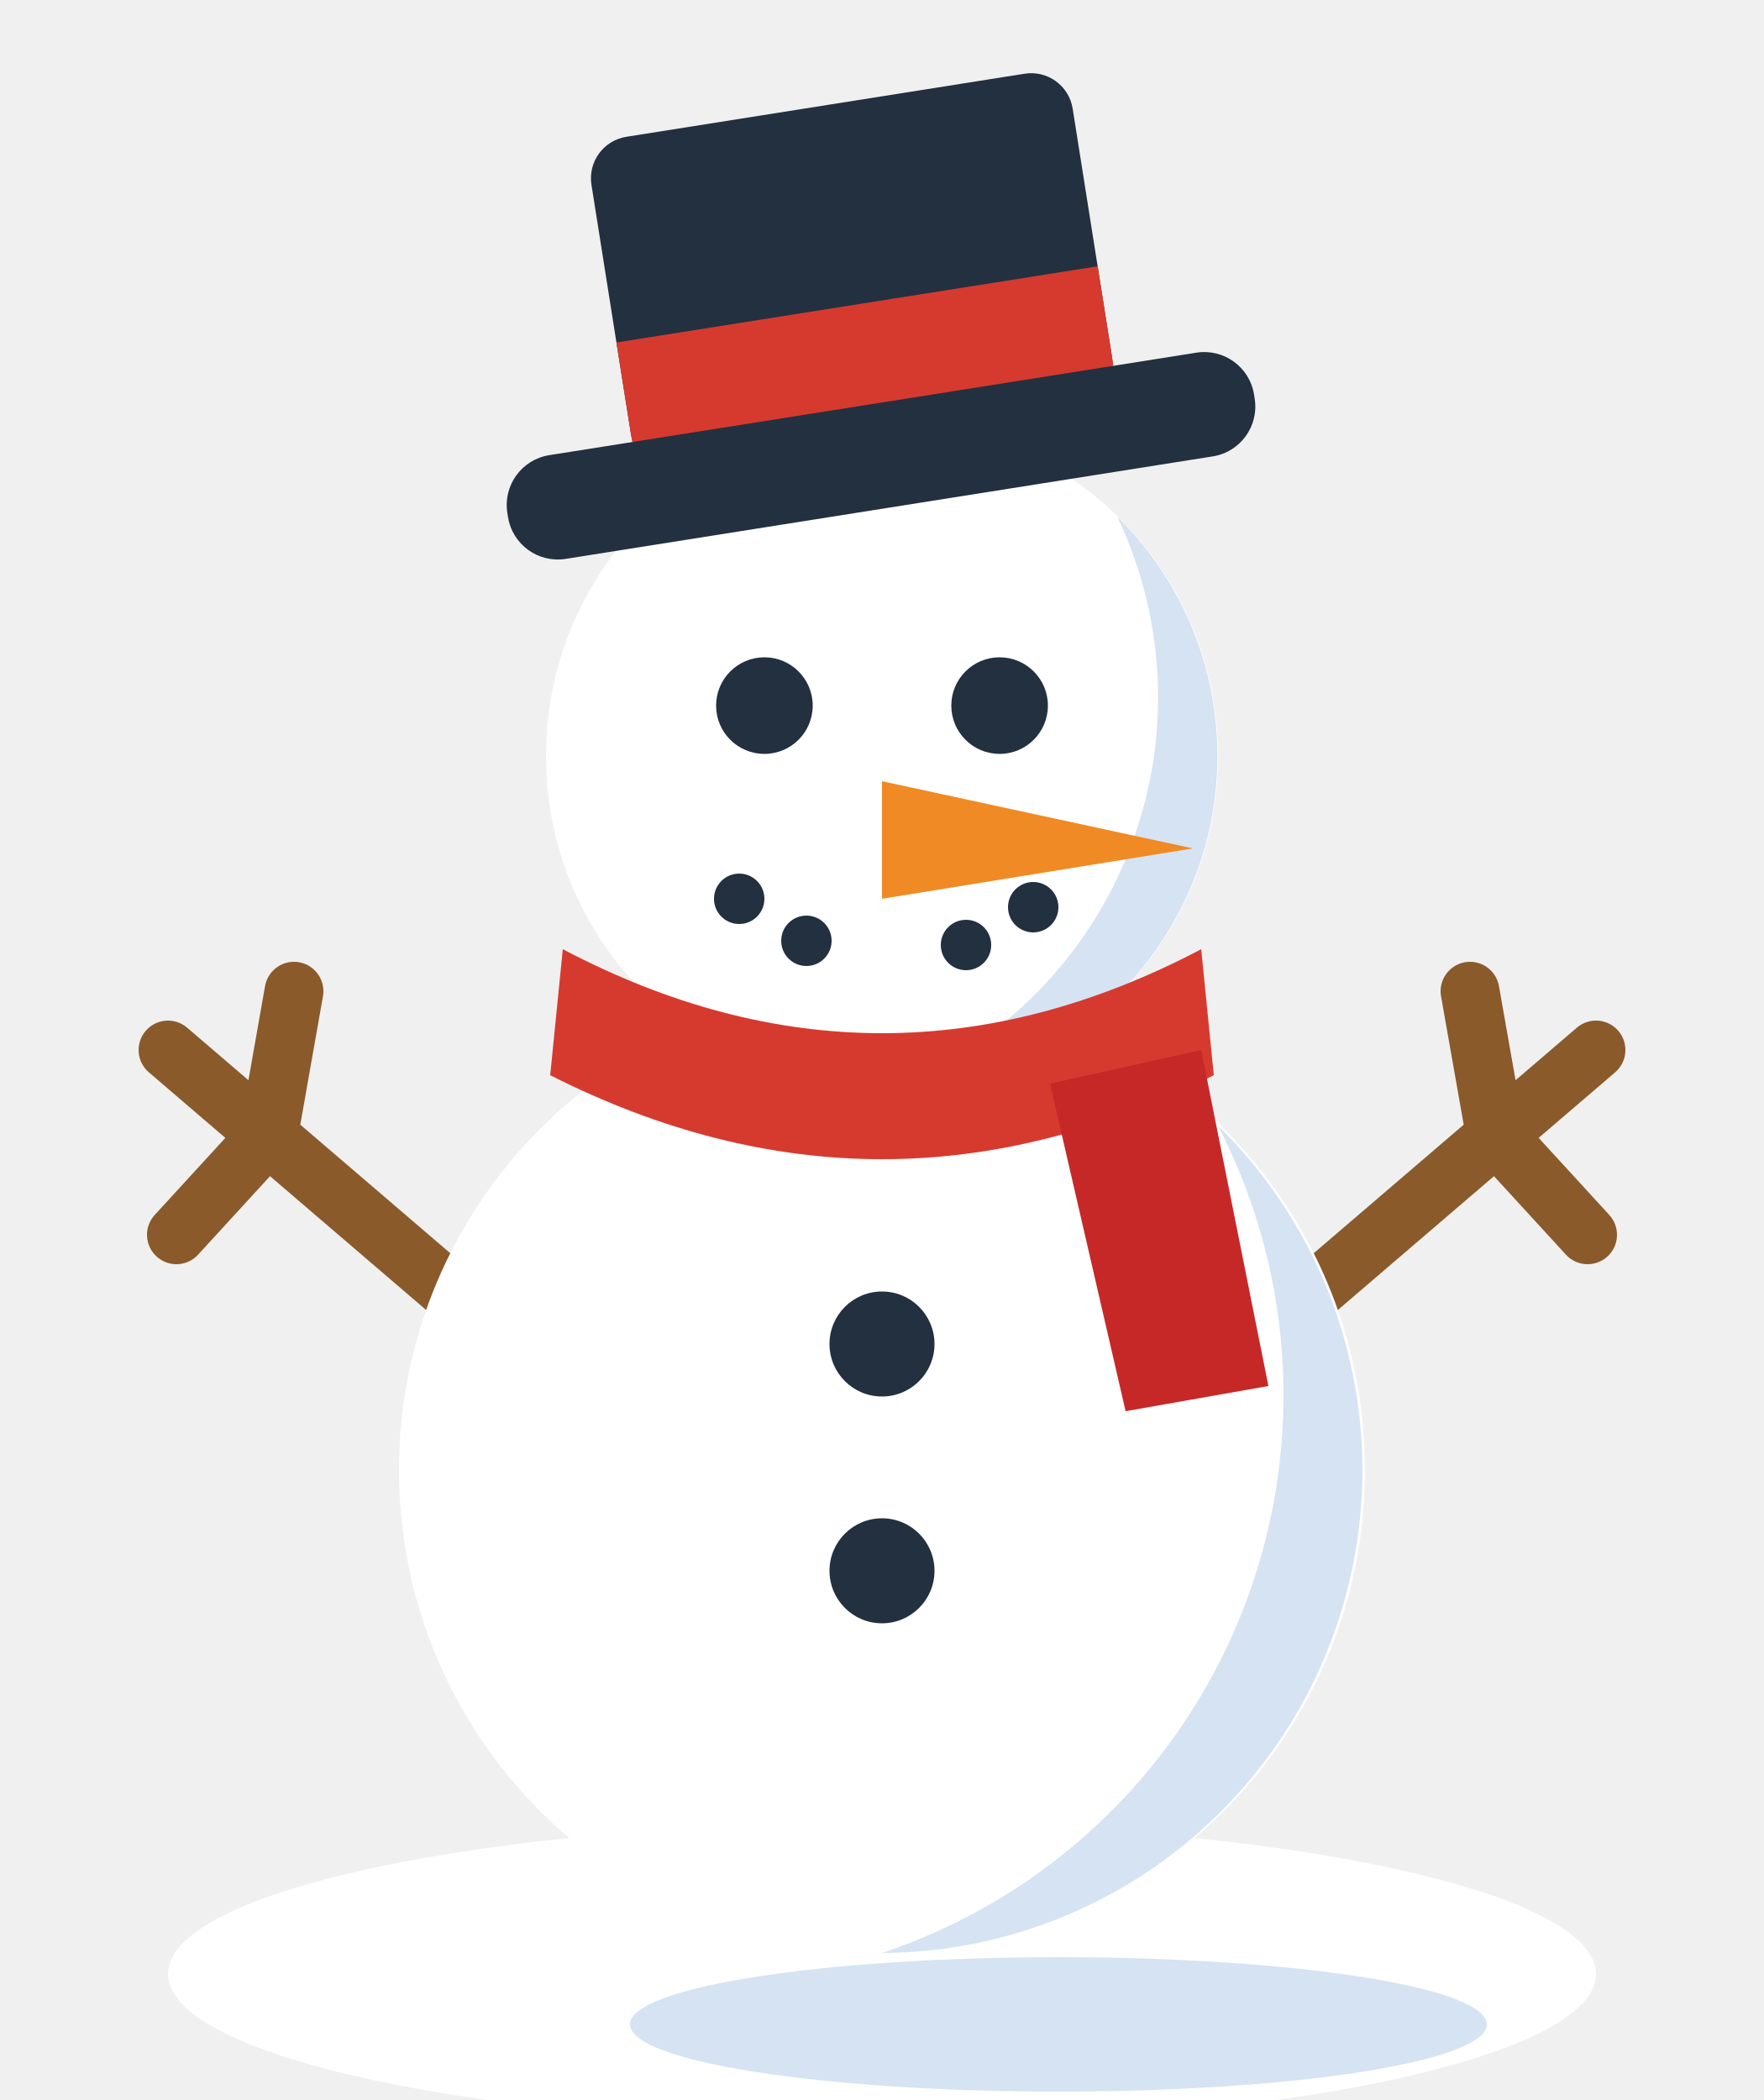
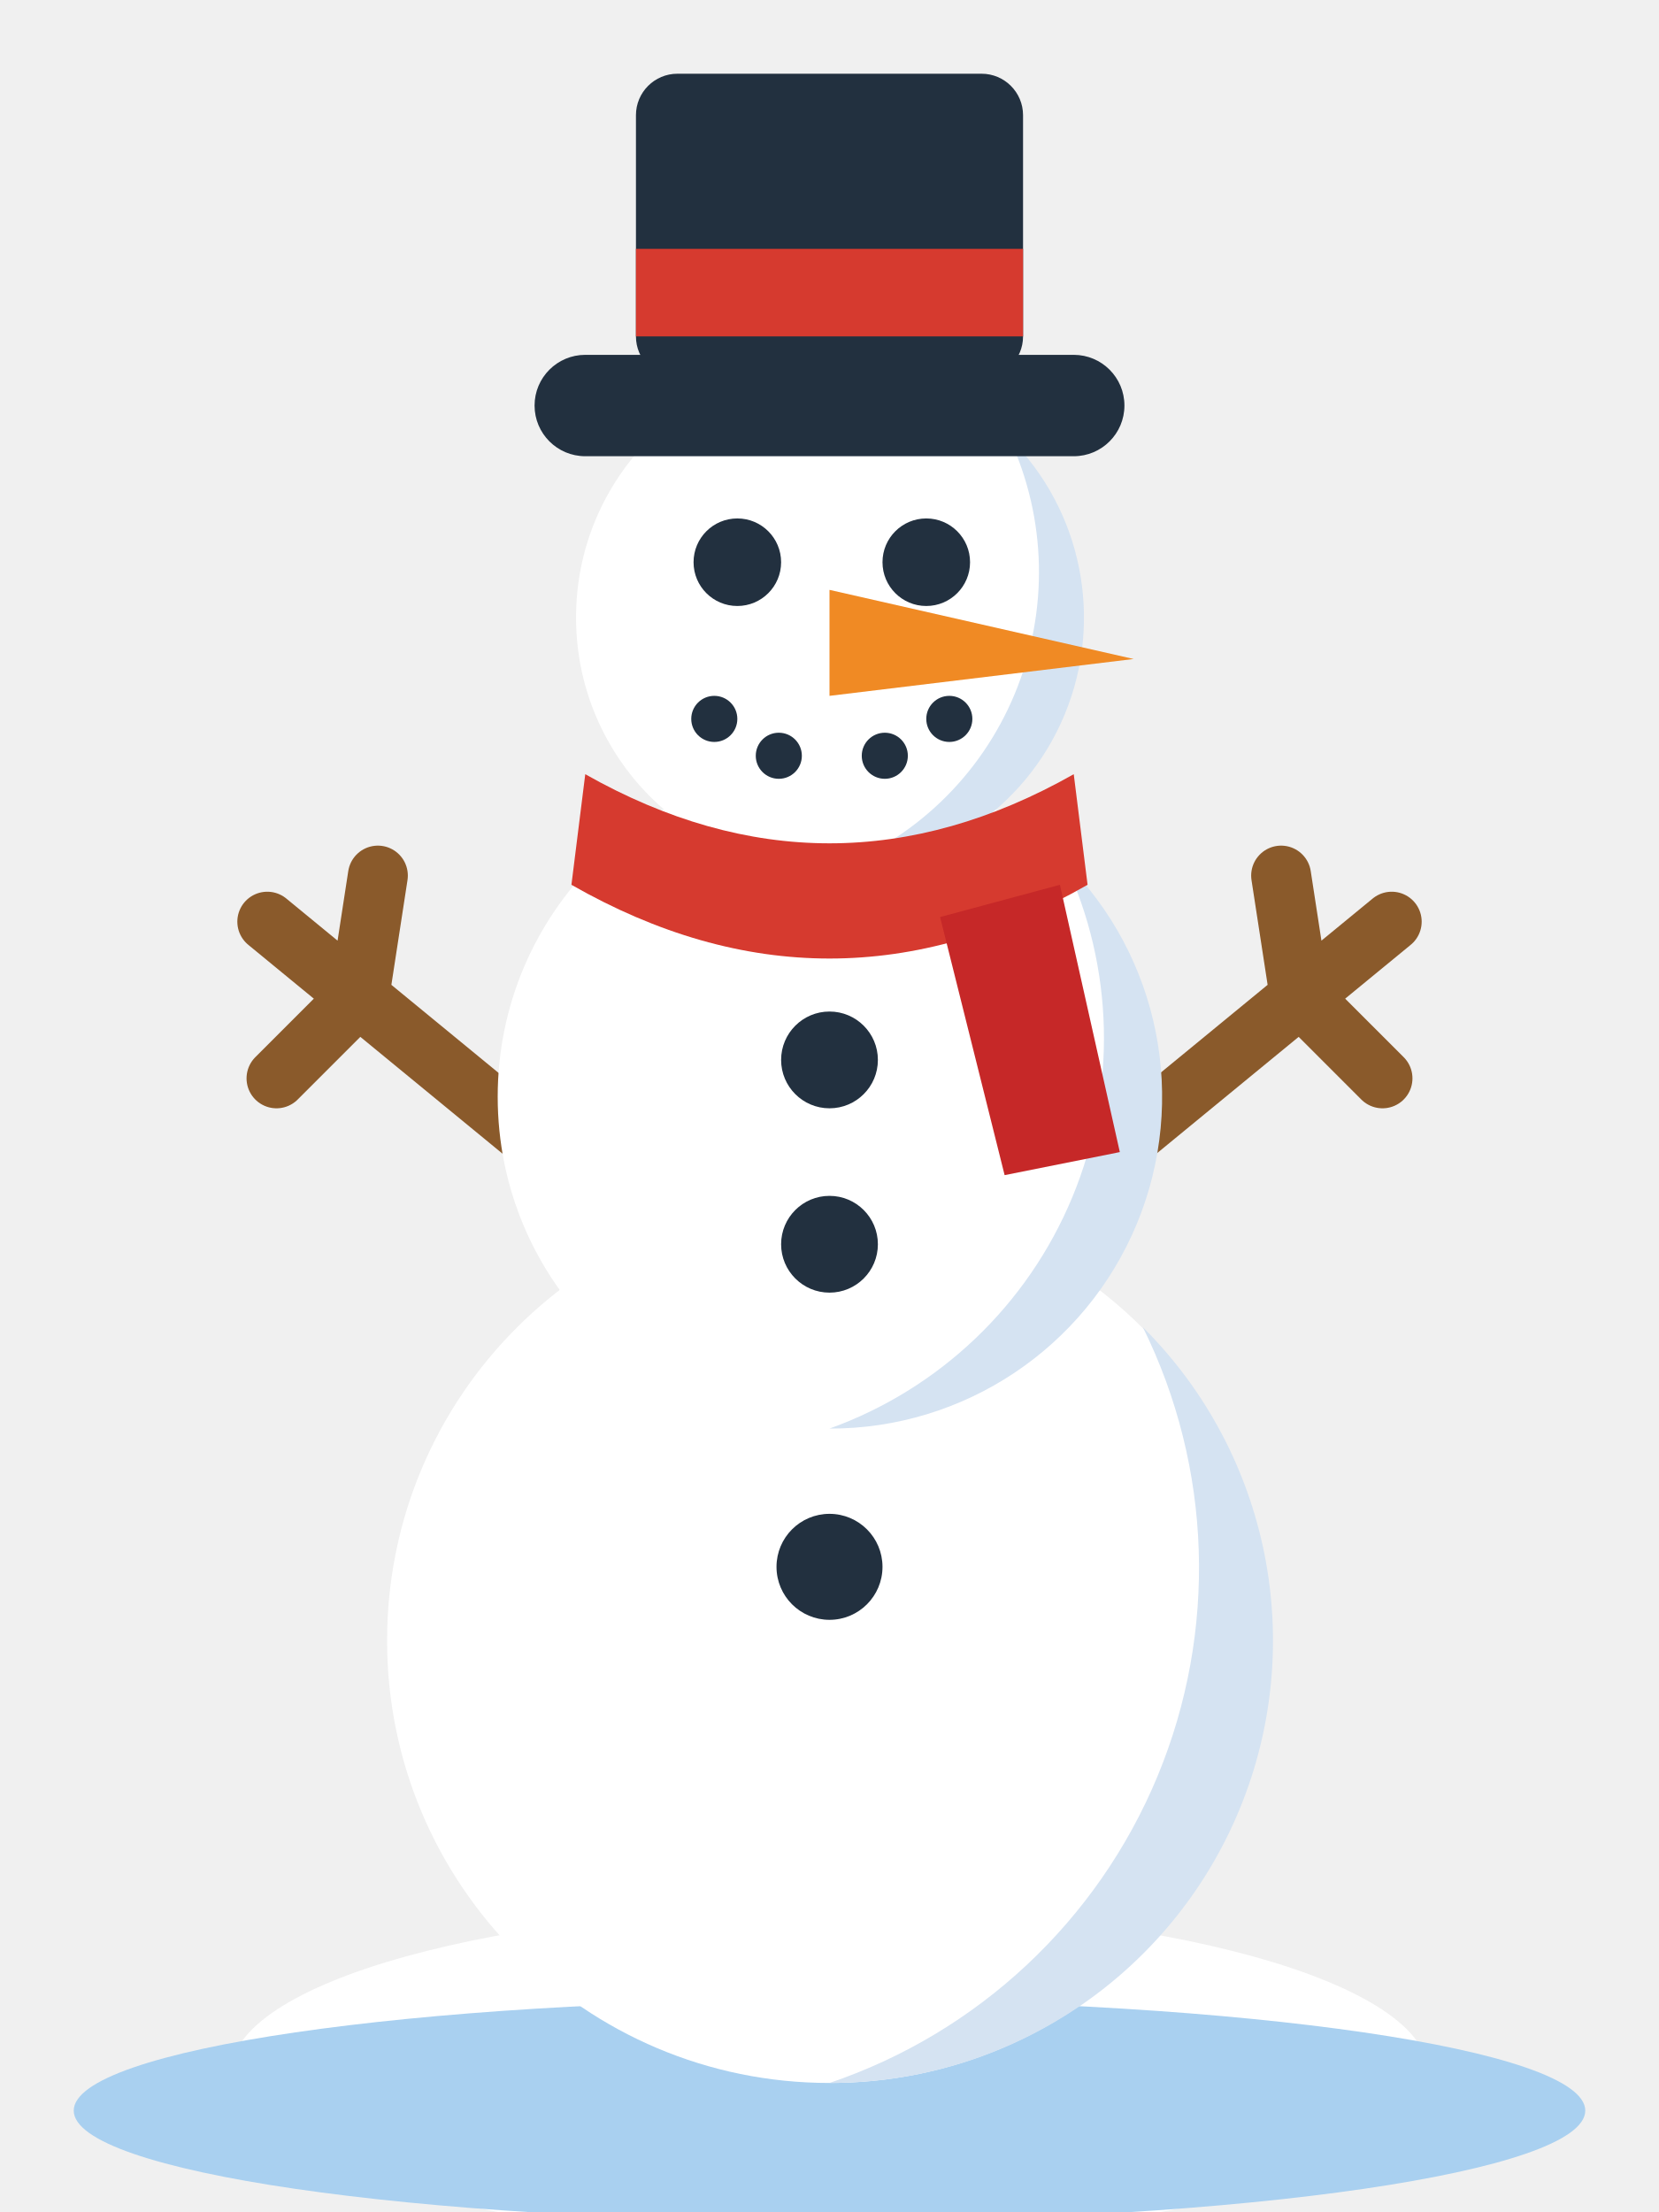
- <svg xmlns="http://www.w3.org/2000/svg" width="42" height="50" viewBox="0 0 42 50">
-   <ellipse cx="21" cy="47" rx="17" ry="3.6" fill="#fff" />
-   <ellipse cx="25.2" cy="48.2" rx="10.2" ry="1.6" fill="#D5E3F2" />
-   <path d="M11,31 L4,25 M6.4,27 L4.2,29.4 M6.4,27 L7,23.6" stroke="#8A5A2B" stroke-width="1.4" stroke-linecap="round" fill="none" />
-   <path d="M31,31 L38,25 M35.6,27 L37.8,29.4 M35.6,27 L35,23.6" stroke="#8A5A2B" stroke-width="1.4" stroke-linecap="round" fill="none" />
-   <circle cx="21" cy="35" r="11.5" fill="#fff" />
-   <path d="M29,26.8 A11.5,11.5 0 0 1 21,46.5 A14,14 0 0 0 29,26.8 Z" fill="#D5E3F2" />
-   <circle cx="21" cy="18" r="8" fill="#fff" />
-   <path d="M26.6,12.3 A8,8 0 0 1 21,26 A10,10 0 0 0 26.6,12.3 Z" fill="#D5E3F2" />
-   <path d="M13.4,22.6 Q21,26.6 28.6,22.6 L28.9,25.6 Q21,29.6 13.1,25.6 Z" fill="#D63A2F" />
-   <path d="M25,25.8 L28.6,25 L30.2,33 L26.8,33.6 Z" fill="#C62828" />
-   <g transform="rotate(-9 21 11)">
-     <rect x="12" y="9.6" width="18" height="2.5" rx="1.2" fill="#22303F" />
-     <rect x="15.2" y="2.4" width="11.6" height="8" rx="1" fill="#22303F" />
-     <rect x="15.2" y="7.2" width="11.6" height="2.4" fill="#D63A2F" />
+ <svg xmlns="http://www.w3.org/2000/svg" width="36" height="48" viewBox="0 0 36 48">
+   <style>.s,.k,.h,.m,.p,.l,.r{animation-duration:14s;animation-timing-function:ease-in-out;animation-iteration-count:infinite}.s{animation-name:s}.k{animation-name:k}.h{animation-name:h}.m{animation-name:m}.p{animation-name:p}.l{animation-name:l}.r{animation-name:r}@keyframes s{0%,8%{transform:scale(1,1)}58%,72%{transform:scale(1.14,.75)}80%{transform:scale(.96,1.06)}86%,100%{transform:scale(1,1)}}@keyframes k{0%,8%{transform:translate(0,0) rotate(0deg)}58%,72%{transform:translate(1.2px,1.8px) rotate(11deg)}80%{transform:translate(0,-.6px) rotate(-3deg)}86%,100%{transform:translate(0,0) rotate(0deg)}}@keyframes h{0%,8%{transform:rotate(-9deg)}58%,72%{transform:translate(-1.2px,.8px) rotate(-27deg)}80%{transform:rotate(-3deg)}86%,100%{transform:rotate(-9deg)}}@keyframes m{0%,8%{transform:translate(0,0) rotate(0deg)}58%,72%{transform:translate(.6px,2.8px) rotate(42deg)}80%{transform:rotate(-7deg)}86%,100%{transform:translate(0,0) rotate(0deg)}}@keyframes p{0%,14%{transform:scale(.3,1);opacity:0}58%,72%{transform:scale(1,1);opacity:.95}84%,100%{transform:scale(.3,1);opacity:0}}@keyframes l{0%,8%{transform:rotate(0deg)}58%,72%{transform:rotate(-24deg)}86%,100%{transform:rotate(0deg)}}@keyframes r{0%,8%{transform:rotate(0deg)}58%,72%{transform:rotate(24deg)}86%,100%{transform:rotate(0deg)}}@media (prefers-reduced-motion:reduce){*{animation:none!important}}</style>
+   <ellipse cx="18" cy="45" rx="13" ry="3.6" fill="#fff" />
+   <ellipse cx="21.2" cy="46.2" rx="7.8" ry="1.6" fill="#D5E3F2" />
+   <g transform="translate(18,45.8)">
+     <g class="p">
+       <g transform="translate(-18,-45.8)">
+         <ellipse cx="18" cy="45.8" rx="16.4" ry="2.4" fill="#A9D0F0" />
+       </g>
+     </g>
  </g>
-   <circle cx="18.2" cy="16.8" r="1.15" fill="#22303F" />
-   <circle cx="23.8" cy="16.8" r="1.15" fill="#22303F" />
-   <path d="M21,18.6 L28.4,20.2 L21,21.4 Z" fill="#F08A24" />
-   <circle cx="17.6" cy="21.4" r=".6" fill="#22303F" />
-   <circle cx="19.2" cy="22.4" r=".6" fill="#22303F" />
-   <circle cx="23" cy="22.5" r=".6" fill="#22303F" />
-   <circle cx="24.6" cy="21.6" r=".6" fill="#22303F" />
-   <circle cx="21" cy="32" r="1.25" fill="#22303F" />
-   <circle cx="21" cy="37.4" r="1.25" fill="#22303F" />
+   <g transform="translate(18,45)">
+     <g class="s">
+       <g transform="translate(-18,-45)">
+         <g transform="translate(11.4,24.6)">
+           <g class="l">
+             <g transform="translate(-11.4,-24.6)">
+               <path d="M11.4,24.6 L5.8,20 M7.8,21.6 L6,23.4 M7.8,21.6 L8.2,19" stroke="#8A5A2B" stroke-width="1.3" stroke-linecap="round" fill="none" />
+             </g>
+           </g>
+         </g>
+         <g transform="translate(24.6,24.6)">
+           <g class="r">
+             <g transform="translate(-24.6,-24.6)">
+               <path d="M24.6,24.6 L30.2,20 M28.2,21.6 L30,23.4 M28.2,21.6 L27.8,19" stroke="#8A5A2B" stroke-width="1.3" stroke-linecap="round" fill="none" />
+             </g>
+           </g>
+         </g>
+         <circle cx="18" cy="35.6" r="9.6" fill="#fff" />
+         <path d="M24.8,28.8 A9.6,9.6 0 0 1 18,45.2 A11.8,11.8 0 0 0 24.8,28.8 Z" fill="#D5E3F2" />
+         <circle cx="18" cy="23.8" r="7.2" fill="#fff" />
+         <path d="M23.1,18.7 A7.2,7.2 0 0 1 18,31 A9,9 0 0 0 23.1,18.7 Z" fill="#D5E3F2" />
+         <circle cx="18" cy="23" r="1.05" fill="#22303F" />
+         <circle cx="18" cy="27" r="1.05" fill="#22303F" />
+         <circle cx="18" cy="34" r="1.15" fill="#22303F" />
+         <g transform="translate(18,18.6)">
+           <g class="k">
+             <g transform="translate(-18,-18.6)">
+               <circle cx="18" cy="13.4" r="5.5" fill="#fff" />
+               <path d="M21.9,9.5 A5.5,5.5 0 0 1 18,18.9 A6.9,6.9 0 0 0 21.9,9.5 Z" fill="#D5E3F2" />
+               <path d="M12.7,16.8 Q18,19.8 23.3,16.8 L23.6,19.2 Q18,22.4 12.4,19.2 Z" fill="#D63A2F" />
+               <path d="M20.4,19.9 L23,19.2 L24.3,25 L21.8,25.5 Z" fill="#C62828" />
+               <circle cx="16" cy="12.2" r=".95" fill="#22303F" />
+               <circle cx="20.1" cy="12.2" r=".95" fill="#22303F" />
+               <circle cx="15.5" cy="15.6" r=".5" fill="#22303F" />
+               <circle cx="16.9" cy="16.4" r=".5" fill="#22303F" />
+               <circle cx="19.2" cy="16.4" r=".5" fill="#22303F" />
+               <circle cx="20.6" cy="15.6" r=".5" fill="#22303F" />
+               <g transform="translate(18,13.9)">
+                 <g class="m">
+                   <g transform="translate(-18,-13.9)">
+                     <path d="M18,12.8 L24.6,14.3 L18,15.1 Z" fill="#F08A24" />
+                   </g>
+                 </g>
+               </g>
+               <g transform="translate(18,8.8)">
+                 <g class="h">
+                   <g transform="translate(-18,-8.8)">
+                     <rect x="11.6" y="7.7" width="12.8" height="2.2" rx="1.1" fill="#22303F" />
+                     <rect x="13.8" y="1.6" width="8.4" height="6.6" rx=".9" fill="#22303F" />
+                     <rect x="13.8" y="5.4" width="8.4" height="1.9" fill="#D63A2F" />
+                   </g>
+                 </g>
+               </g>
+             </g>
+           </g>
+         </g>
+       </g>
+     </g>
+   </g>
</svg>
